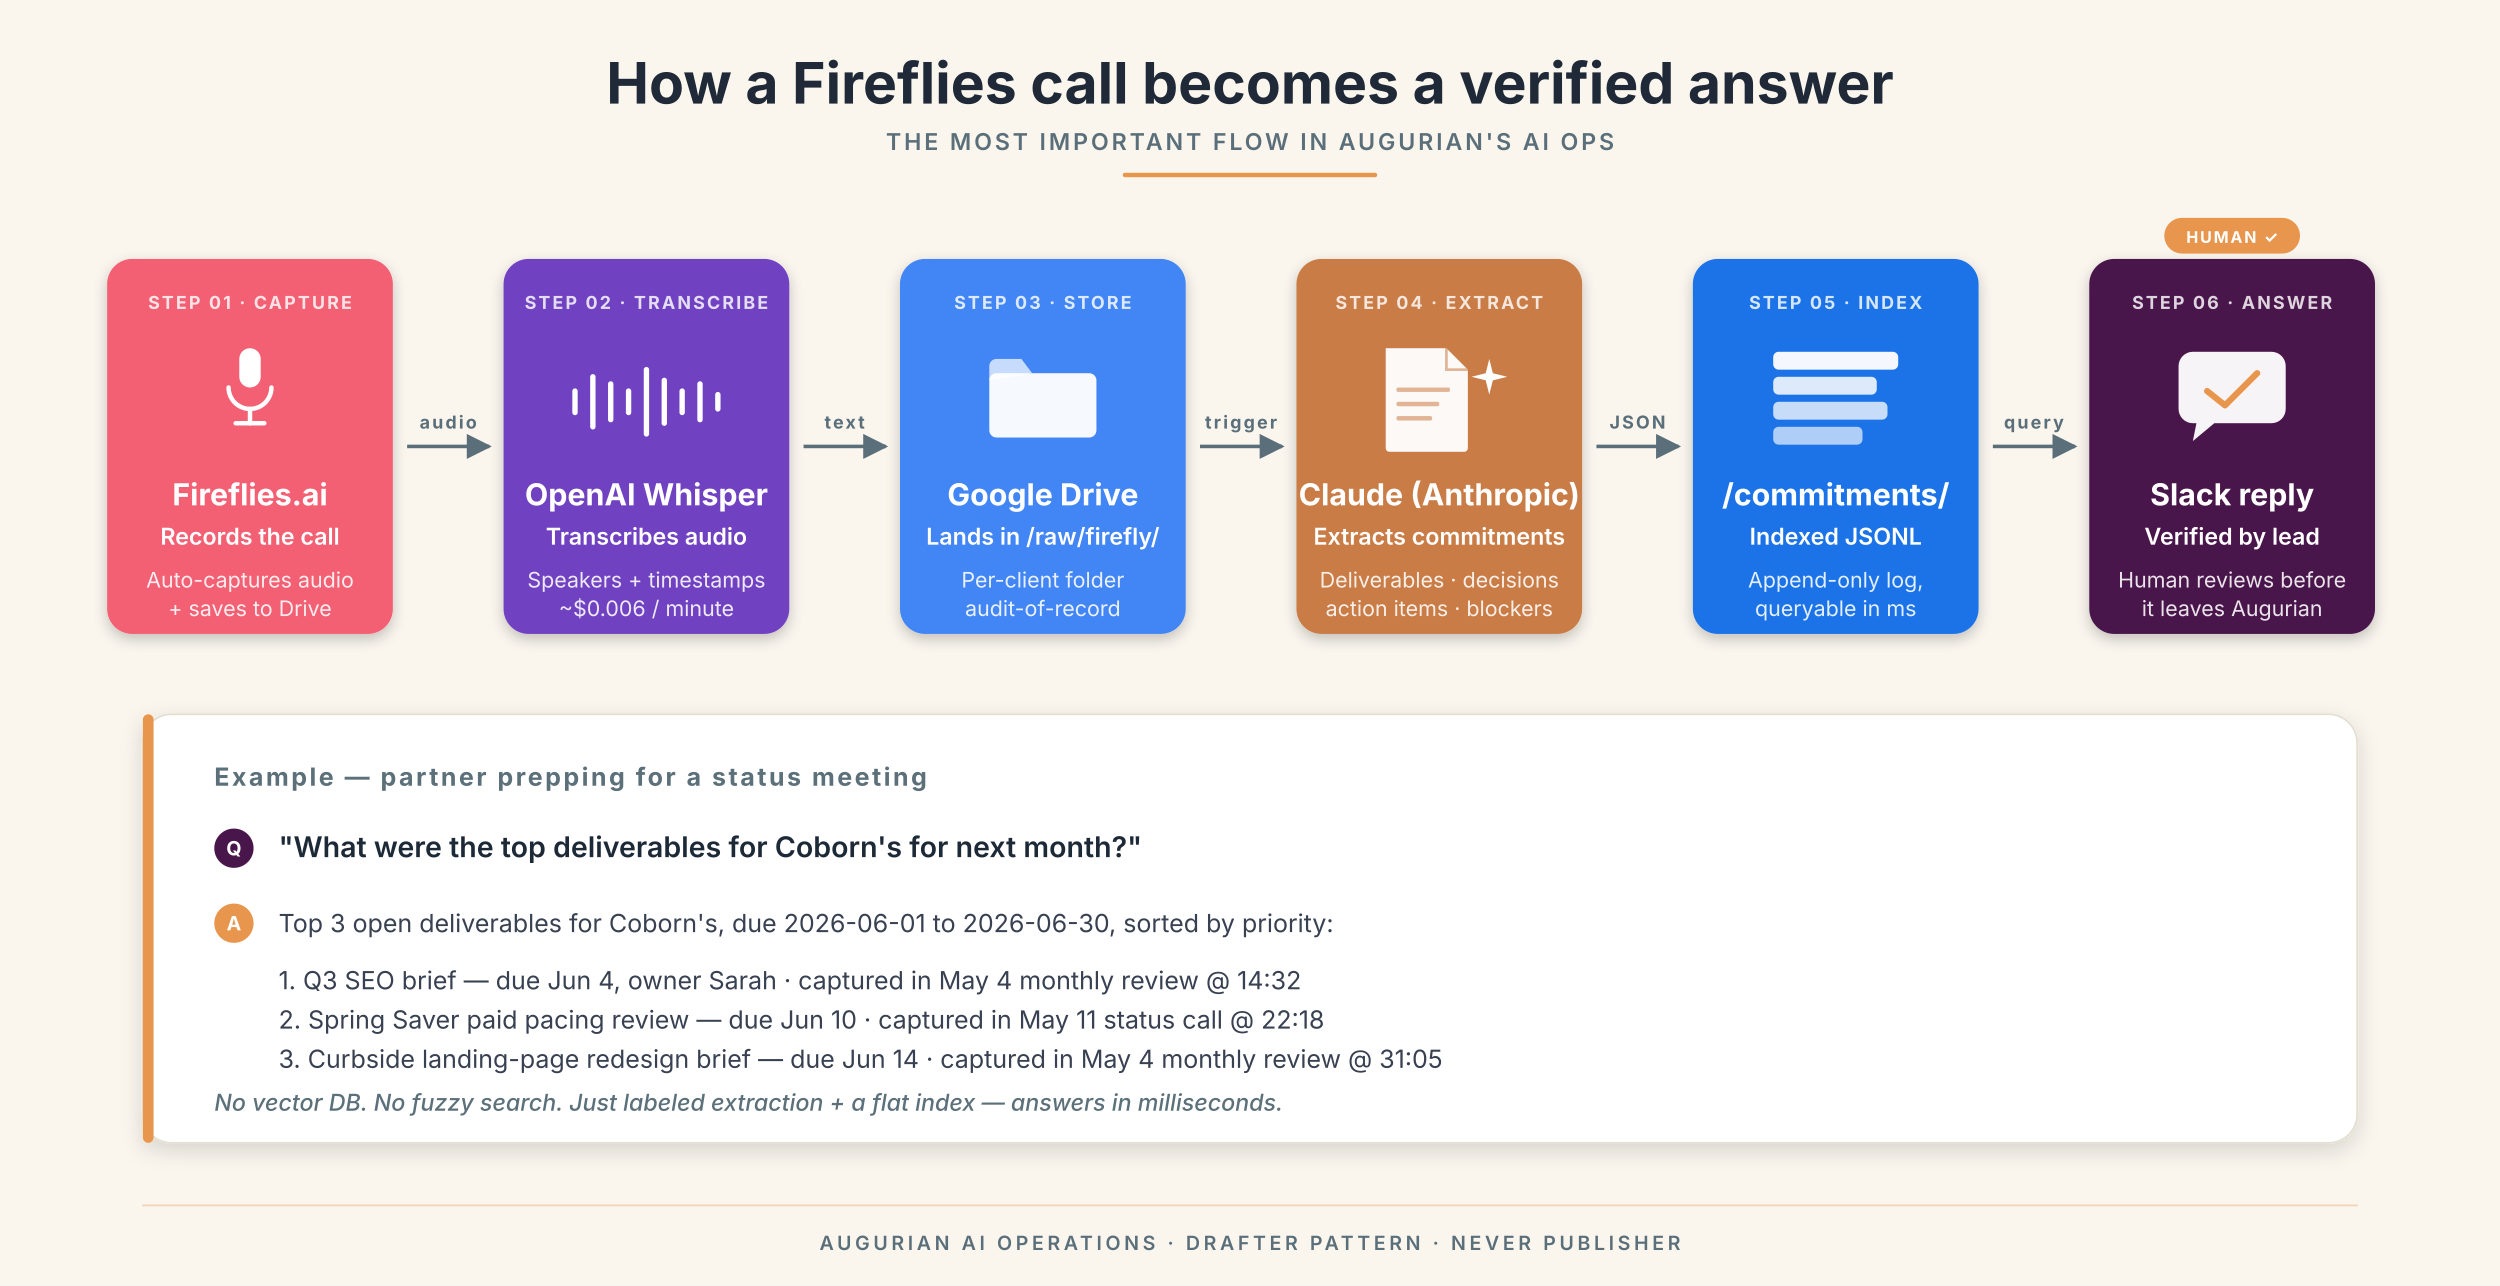
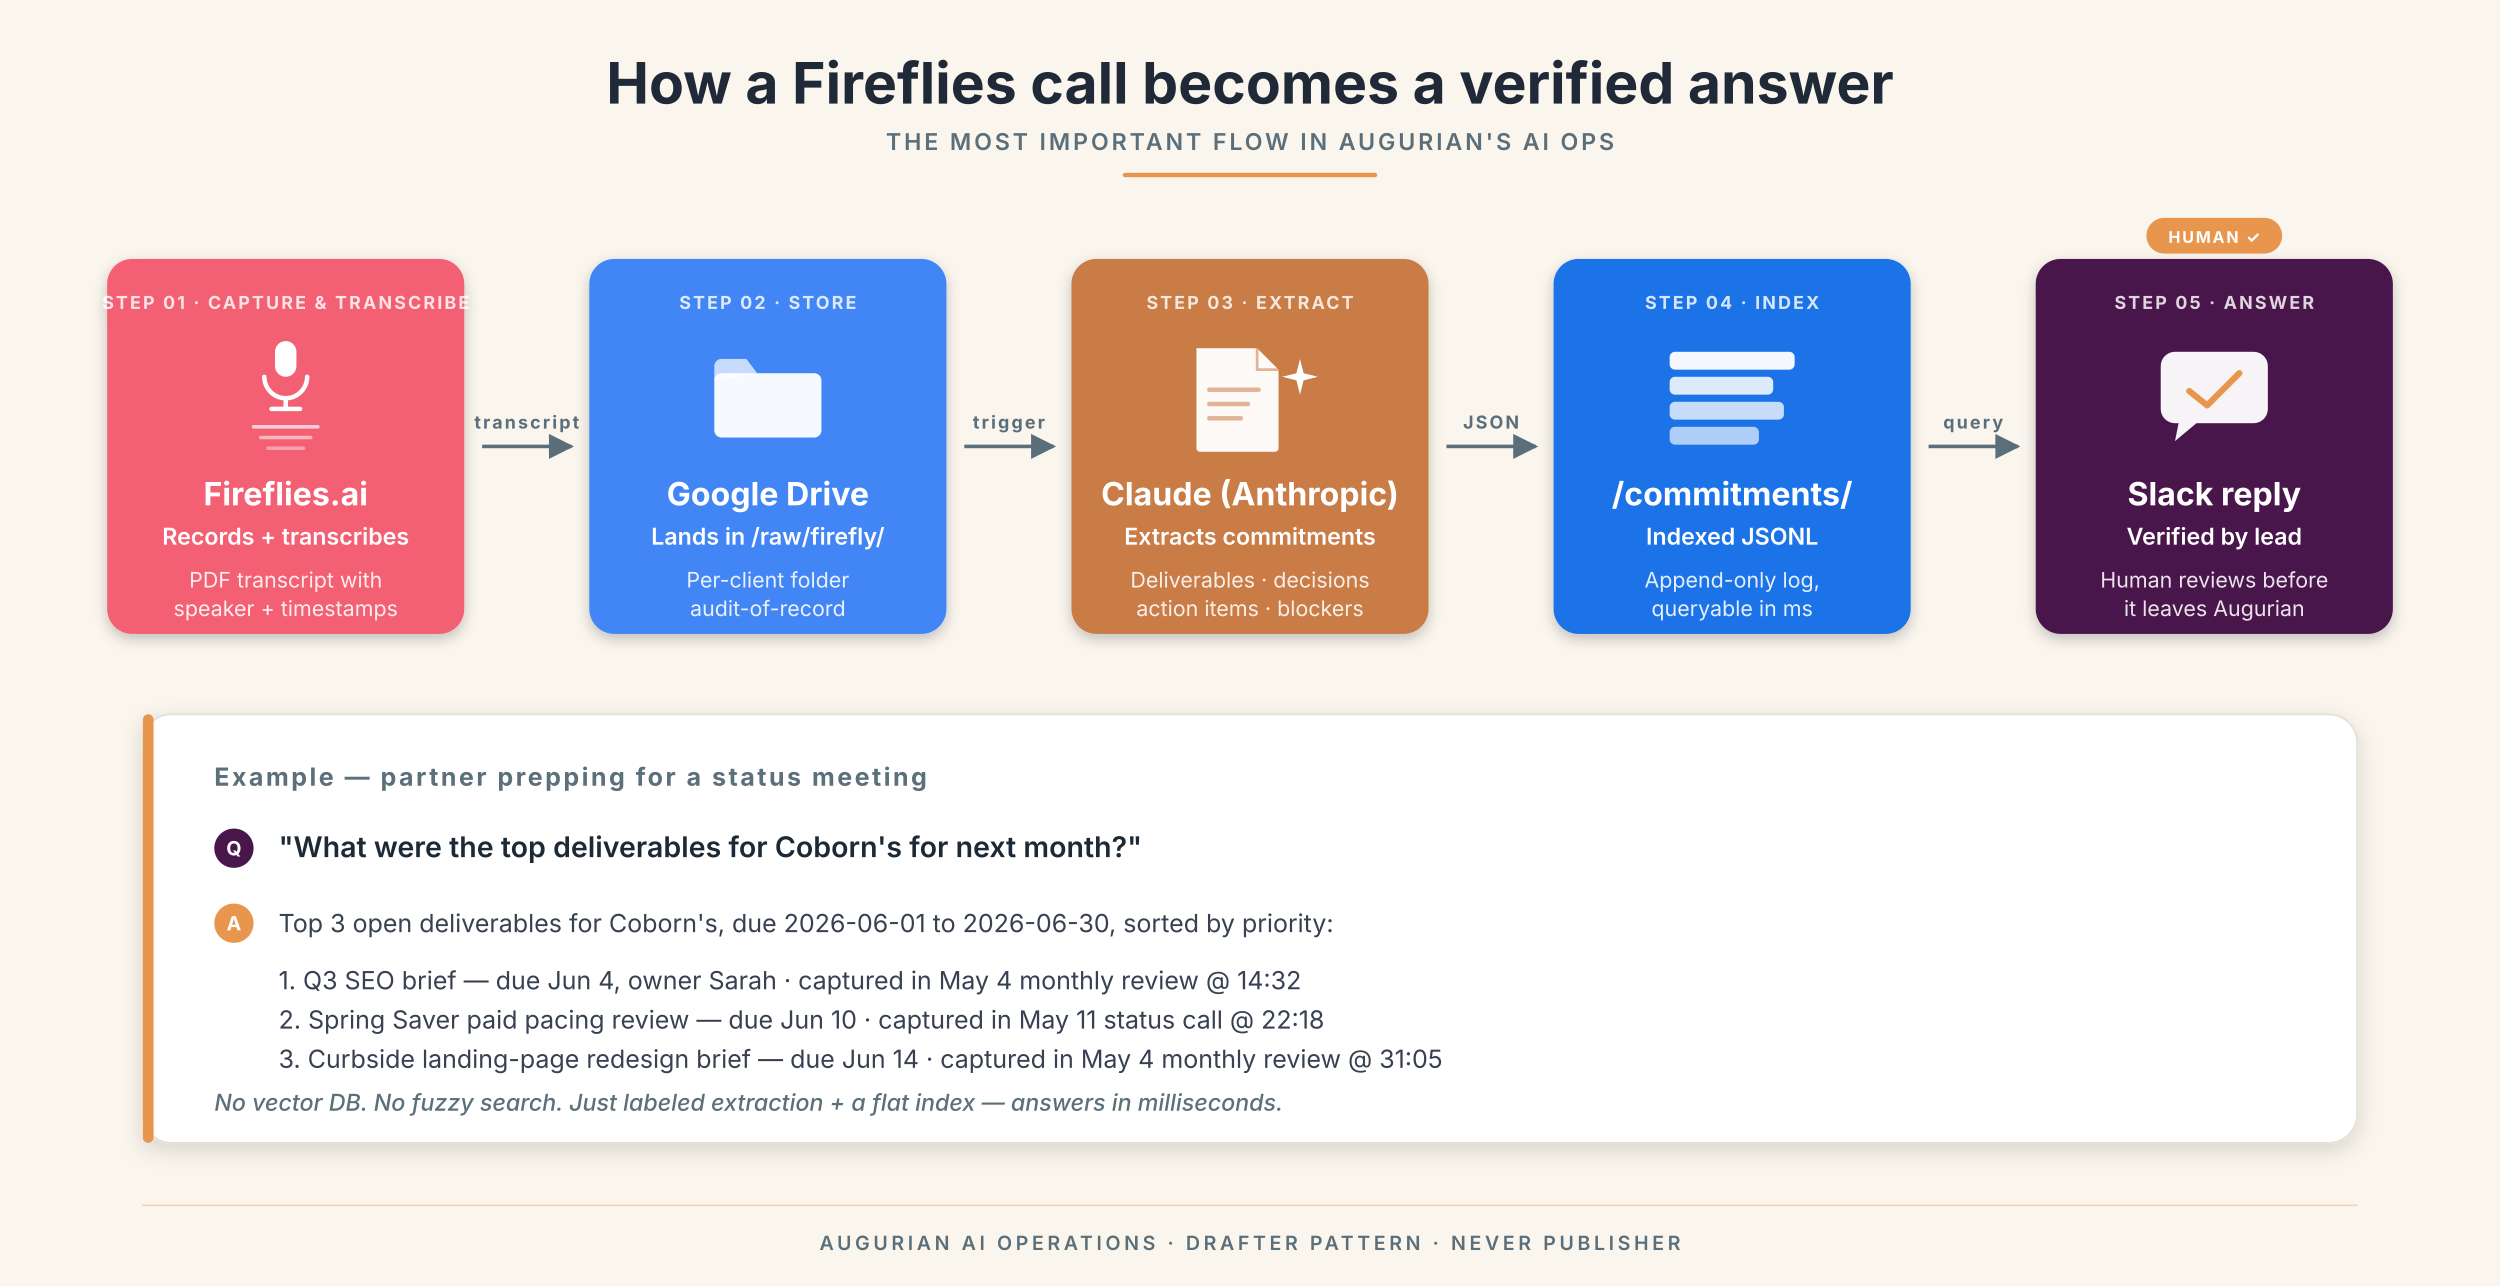
<svg xmlns="http://www.w3.org/2000/svg" viewBox="0 0 1400 720" role="img" aria-labelledby="title desc">
  <defs>
    <filter id="cardShadow" x="-20%" y="-20%" width="140%" height="140%">
      <feGaussianBlur in="SourceAlpha" stdDeviation="4" />
      <feOffset dx="0" dy="3" result="offsetblur" />
      <feComponentTransfer>
        <feFuncA type="linear" slope="0.22" />
      </feComponentTransfer>
      <feMerge>
        <feMergeNode />
        <feMergeNode in="SourceGraphic" />
      </feMerge>
    </filter>
    <filter id="panelShadow" x="-3%" y="-15%" width="106%" height="130%">
      <feGaussianBlur in="SourceAlpha" stdDeviation="6" />
      <feOffset dx="0" dy="4" result="offsetblur" />
      <feComponentTransfer>
        <feFuncA type="linear" slope="0.14" />
      </feComponentTransfer>
      <feMerge>
        <feMergeNode />
        <feMergeNode in="SourceGraphic" />
      </feMerge>
    </filter>
    <marker id="arrow" viewBox="0 0 10 10" refX="9" refY="5" markerWidth="7" markerHeight="7" orient="auto-start-reverse">
      <path d="M0,0 L10,5 L0,10 z" fill="#5B6F7A" />
    </marker>
    <style>
      .bg          { fill: #FAF6EE; }
      .panel       { fill: #FFFFFF; stroke: #E5DFD2; stroke-width: 1; }
      .title-text  { font: 700 32px -apple-system, BlinkMacSystemFont, "Segoe UI", system-ui, sans-serif; fill: #1F2937; }
      .subtitle    { font: 600 13px -apple-system, BlinkMacSystemFont, "Segoe UI", system-ui, sans-serif; fill: #5B6F7A; letter-spacing: 1.6px; }
-       .card-name   { font: 700 17px -apple-system, BlinkMacSystemFont, "Segoe UI", system-ui, sans-serif; fill: #FFFFFF; }
+       .card-name   { font: 700 18px -apple-system, BlinkMacSystemFont, "Segoe UI", system-ui, sans-serif; fill: #FFFFFF; }
      .card-action { font: 600 13px -apple-system, BlinkMacSystemFont, "Segoe UI", system-ui, sans-serif; fill: #FFFFFF; }
      .card-detail { font: 400 12px -apple-system, BlinkMacSystemFont, "Segoe UI", system-ui, sans-serif; fill: #FFFFFF; opacity: 0.88; }
      .step-num    { font: 700 10px -apple-system, BlinkMacSystemFont, "Segoe UI", system-ui, sans-serif; fill: #FFFFFF; opacity: 0.82; letter-spacing: 1.2px; }
      .arrow-label { font: 700 10px -apple-system, BlinkMacSystemFont, "Segoe UI", system-ui, sans-serif; fill: #5B6F7A; letter-spacing: 1.2px; text-transform: uppercase; }
      .callout-h   { font: 700 14px -apple-system, BlinkMacSystemFont, "Segoe UI", system-ui, sans-serif; fill: #5B6F7A; letter-spacing: 1.4px; text-transform: uppercase; }
      .callout-q   { font: 600 16px -apple-system, BlinkMacSystemFont, "Segoe UI", system-ui, sans-serif; fill: #1F2937; }
      .callout-a   { font: 400 14px -apple-system, BlinkMacSystemFont, "Segoe UI", system-ui, sans-serif; fill: #374151; }
      .callout-foot{ font: italic 500 13px -apple-system, BlinkMacSystemFont, "Segoe UI", system-ui, sans-serif; fill: #5B6F7A; }
      .qa-letter   { font: 700 11px -apple-system, BlinkMacSystemFont, "Segoe UI", system-ui, sans-serif; fill: #FFFFFF; }
      .footer      { font: 600 11px -apple-system, BlinkMacSystemFont, "Segoe UI", system-ui, sans-serif; fill: #5B6F7A; letter-spacing: 2px; }
      .badge       { font: 700 9px -apple-system, BlinkMacSystemFont, "Segoe UI", system-ui, sans-serif; fill: #FFFFFF; letter-spacing: 1px; }

      @media (prefers-color-scheme: dark) {
        .bg          { fill: #1A1612; }
        .panel       { fill: #2A2419; stroke: #3A3225; }
        .title-text  { fill: #F5F0E8; }
        .subtitle    { fill: #BFB8AA; }
        .arrow-label { fill: #BFB8AA; }
        .callout-h   { fill: #BFB8AA; }
        .callout-q   { fill: #F5F0E8; }
        .callout-a   { fill: #D6CFBF; }
        .callout-foot{ fill: #BFB8AA; }
        .footer      { fill: #BFB8AA; }
      }
    </style>
  </defs>
  <rect class="bg" width="1400" height="720" />
  <text x="700" y="58" class="title-text" text-anchor="middle">How a Fireflies call becomes a verified answer</text>
  <text x="700" y="84" class="subtitle" text-anchor="middle">THE MOST IMPORTANT FLOW IN AUGURIAN'S AI OPS</text>
  <line x1="630" y1="98" x2="770" y2="98" stroke="#E8964D" stroke-width="2.5" stroke-linecap="round" />
  <g transform="translate(60, 145)" filter="url(#cardShadow)">
-     <rect width="160" height="210" rx="14" fill="#F35F73" />
-     <text x="80" y="28" class="step-num" text-anchor="middle">STEP 01 · CAPTURE</text>
-     <g transform="translate(60, 50)">
-       <rect x="14" y="0" width="12" height="22" rx="6" fill="#FFFFFF" />
-       <path d="M8 22 a12 12 0 0 0 24 0" stroke="#FFFFFF" stroke-width="2.5" fill="none" stroke-linecap="round" />
-       <line x1="20" y1="34" x2="20" y2="42" stroke="#FFFFFF" stroke-width="2.5" stroke-linecap="round" />
-       <line x1="12" y1="42" x2="28" y2="42" stroke="#FFFFFF" stroke-width="2.5" stroke-linecap="round" />
+     <rect width="200" height="210" rx="14" fill="#F35F73" />
+     <text x="100" y="28" class="step-num" text-anchor="middle">STEP 01 · CAPTURE &amp; TRANSCRIBE</text>
+     <g transform="translate(80, 46)">
+       <rect x="14" y="0" width="12" height="20" rx="6" fill="#FFFFFF" />
+       <path d="M8 20 a12 12 0 0 0 24 0" stroke="#FFFFFF" stroke-width="2.5" fill="none" stroke-linecap="round" />
+       <line x1="20" y1="32" x2="20" y2="38" stroke="#FFFFFF" stroke-width="2.5" stroke-linecap="round" />
+       <line x1="12" y1="38" x2="28" y2="38" stroke="#FFFFFF" stroke-width="2.5" stroke-linecap="round" />
+       <line x1="2" y1="48" x2="38" y2="48" stroke="#FFFFFF" stroke-width="2" stroke-linecap="round" opacity="0.7" />
+       <line x1="6" y1="54" x2="34" y2="54" stroke="#FFFFFF" stroke-width="2" stroke-linecap="round" opacity="0.55" />
+       <line x1="10" y1="60" x2="30" y2="60" stroke="#FFFFFF" stroke-width="2" stroke-linecap="round" opacity="0.4" />
    </g>
-     <text x="80" y="138" class="card-name" text-anchor="middle">Fireflies.ai</text>
-     <text x="80" y="160" class="card-action" text-anchor="middle">Records the call</text>
-     <text x="80" y="184" class="card-detail" text-anchor="middle">Auto-captures audio</text>
-     <text x="80" y="200" class="card-detail" text-anchor="middle">+ saves to Drive</text>
+     <text x="100" y="138" class="card-name" text-anchor="middle">Fireflies.ai</text>
+     <text x="100" y="160" class="card-action" text-anchor="middle">Records + transcribes</text>
+     <text x="100" y="184" class="card-detail" text-anchor="middle">PDF transcript with</text>
+     <text x="100" y="200" class="card-detail" text-anchor="middle">speaker + timestamps</text>
  </g>
-   <text x="251" y="240" class="arrow-label" text-anchor="middle">audio</text>
-   <line x1="228" y1="250" x2="274" y2="250" stroke="#5B6F7A" stroke-width="2" marker-end="url(#arrow)" />
-   <g transform="translate(282, 145)" filter="url(#cardShadow)">
-     <rect width="160" height="210" rx="14" fill="#6F42C1" />
-     <text x="80" y="28" class="step-num" text-anchor="middle">STEP 02 · TRANSCRIBE</text>
-     <g transform="translate(35, 60)" stroke="#FFFFFF" stroke-width="3" stroke-linecap="round">
-       <line x1="5" y1="14" x2="5" y2="26" />
-       <line x1="15" y1="6" x2="15" y2="34" />
-       <line x1="25" y1="10" x2="25" y2="30" />
-       <line x1="35" y1="14" x2="35" y2="26" />
-       <line x1="45" y1="2" x2="45" y2="38" />
-       <line x1="55" y1="8" x2="55" y2="32" />
-       <line x1="65" y1="14" x2="65" y2="26" />
-       <line x1="75" y1="10" x2="75" y2="30" />
-       <line x1="85" y1="16" x2="85" y2="24" />
-     </g>
-     <text x="80" y="138" class="card-name" text-anchor="middle">OpenAI Whisper</text>
-     <text x="80" y="160" class="card-action" text-anchor="middle">Transcribes audio</text>
-     <text x="80" y="184" class="card-detail" text-anchor="middle">Speakers + timestamps</text>
-     <text x="80" y="200" class="card-detail" text-anchor="middle">~$0.006 / minute</text>
-   </g>
-   <text x="473" y="240" class="arrow-label" text-anchor="middle">text</text>
-   <line x1="450" y1="250" x2="496" y2="250" stroke="#5B6F7A" stroke-width="2" marker-end="url(#arrow)" />
-   <g transform="translate(504, 145)" filter="url(#cardShadow)">
-     <rect width="160" height="210" rx="14" fill="#4285F4" />
-     <text x="80" y="28" class="step-num" text-anchor="middle">STEP 03 · STORE</text>
-     <g transform="translate(50, 56)">
+   <text x="295" y="240" class="arrow-label" text-anchor="middle">transcript</text>
+   <line x1="270" y1="250" x2="320" y2="250" stroke="#5B6F7A" stroke-width="2" marker-end="url(#arrow)" />
+   <g transform="translate(330, 145)" filter="url(#cardShadow)">
+     <rect width="200" height="210" rx="14" fill="#4285F4" />
+     <text x="100" y="28" class="step-num" text-anchor="middle">STEP 02 · STORE</text>
+     <g transform="translate(70, 56)">
      <path d="M0 12 L0 4 a4 4 0 0 1 4 -4 L18 0 L24 8 Z" fill="#FFFFFF" opacity="0.7" />
      <rect x="0" y="8" width="60" height="36" rx="4" fill="#FFFFFF" opacity="0.95" />
    </g>
-     <text x="80" y="138" class="card-name" text-anchor="middle">Google Drive</text>
-     <text x="80" y="160" class="card-action" text-anchor="middle">Lands in /raw/firefly/</text>
-     <text x="80" y="184" class="card-detail" text-anchor="middle">Per-client folder</text>
-     <text x="80" y="200" class="card-detail" text-anchor="middle">audit-of-record</text>
+     <text x="100" y="138" class="card-name" text-anchor="middle">Google Drive</text>
+     <text x="100" y="160" class="card-action" text-anchor="middle">Lands in /raw/firefly/</text>
+     <text x="100" y="184" class="card-detail" text-anchor="middle">Per-client folder</text>
+     <text x="100" y="200" class="card-detail" text-anchor="middle">audit-of-record</text>
  </g>
-   <text x="695" y="240" class="arrow-label" text-anchor="middle">trigger</text>
-   <line x1="672" y1="250" x2="718" y2="250" stroke="#5B6F7A" stroke-width="2" marker-end="url(#arrow)" />
-   <g transform="translate(726, 145)" filter="url(#cardShadow)">
-     <rect width="160" height="210" rx="14" fill="#C97B45" />
-     <text x="80" y="28" class="step-num" text-anchor="middle">STEP 04 · EXTRACT</text>
-     <g transform="translate(50, 50)">
+   <text x="565" y="240" class="arrow-label" text-anchor="middle">trigger</text>
+   <line x1="540" y1="250" x2="590" y2="250" stroke="#5B6F7A" stroke-width="2" marker-end="url(#arrow)" />
+   <g transform="translate(600, 145)" filter="url(#cardShadow)">
+     <rect width="200" height="210" rx="14" fill="#C97B45" />
+     <text x="100" y="28" class="step-num" text-anchor="middle">STEP 03 · EXTRACT</text>
+     <g transform="translate(70, 50)">
      <path d="M0 0 L34 0 L46 12 L46 56 a2 2 0 0 1 -2 2 L2 58 a2 2 0 0 1 -2 -2 Z" fill="#FFFFFF" opacity="0.95" />
      <path d="M34 0 L34 12 L46 12" fill="none" stroke="#C97B45" stroke-width="1.5" opacity="0.55" />
      <rect x="6" y="22" width="30" height="2.5" rx="1" fill="#C97B45" opacity="0.55" />
      <rect x="6" y="30" width="24" height="2.5" rx="1" fill="#C97B45" opacity="0.55" />
      <rect x="6" y="38" width="20" height="2.5" rx="1" fill="#C97B45" opacity="0.55" />
      <path d="M58 6 L60 14 L68 16 L60 18 L58 26 L56 18 L48 16 L56 14 Z" fill="#FFFFFF" />
    </g>
-     <text x="80" y="138" class="card-name" text-anchor="middle">Claude (Anthropic)</text>
-     <text x="80" y="160" class="card-action" text-anchor="middle">Extracts commitments</text>
-     <text x="80" y="184" class="card-detail" text-anchor="middle">Deliverables · decisions</text>
-     <text x="80" y="200" class="card-detail" text-anchor="middle">action items · blockers</text>
+     <text x="100" y="138" class="card-name" text-anchor="middle">Claude (Anthropic)</text>
+     <text x="100" y="160" class="card-action" text-anchor="middle">Extracts commitments</text>
+     <text x="100" y="184" class="card-detail" text-anchor="middle">Deliverables · decisions</text>
+     <text x="100" y="200" class="card-detail" text-anchor="middle">action items · blockers</text>
  </g>
-   <text x="917" y="240" class="arrow-label" text-anchor="middle">JSON</text>
-   <line x1="894" y1="250" x2="940" y2="250" stroke="#5B6F7A" stroke-width="2" marker-end="url(#arrow)" />
-   <g transform="translate(948, 145)" filter="url(#cardShadow)">
-     <rect width="160" height="210" rx="14" fill="#1A73E8" />
-     <text x="80" y="28" class="step-num" text-anchor="middle">STEP 05 · INDEX</text>
-     <g transform="translate(45, 52)">
+   <text x="835" y="240" class="arrow-label" text-anchor="middle">JSON</text>
+   <line x1="810" y1="250" x2="860" y2="250" stroke="#5B6F7A" stroke-width="2" marker-end="url(#arrow)" />
+   <g transform="translate(870, 145)" filter="url(#cardShadow)">
+     <rect width="200" height="210" rx="14" fill="#1A73E8" />
+     <text x="100" y="28" class="step-num" text-anchor="middle">STEP 04 · INDEX</text>
+     <g transform="translate(65, 52)">
      <rect x="0" y="0" width="70" height="10" rx="3" fill="#FFFFFF" opacity="0.95" />
      <rect x="0" y="14" width="58" height="10" rx="3" fill="#FFFFFF" opacity="0.85" />
      <rect x="0" y="28" width="64" height="10" rx="3" fill="#FFFFFF" opacity="0.75" />
      <rect x="0" y="42" width="50" height="10" rx="3" fill="#FFFFFF" opacity="0.65" />
    </g>
-     <text x="80" y="138" class="card-name" text-anchor="middle">/commitments/</text>
-     <text x="80" y="160" class="card-action" text-anchor="middle">Indexed JSONL</text>
-     <text x="80" y="184" class="card-detail" text-anchor="middle">Append-only log,</text>
-     <text x="80" y="200" class="card-detail" text-anchor="middle">queryable in ms</text>
+     <text x="100" y="138" class="card-name" text-anchor="middle">/commitments/</text>
+     <text x="100" y="160" class="card-action" text-anchor="middle">Indexed JSONL</text>
+     <text x="100" y="184" class="card-detail" text-anchor="middle">Append-only log,</text>
+     <text x="100" y="200" class="card-detail" text-anchor="middle">queryable in ms</text>
  </g>
-   <text x="1139" y="240" class="arrow-label" text-anchor="middle">query</text>
-   <line x1="1116" y1="250" x2="1162" y2="250" stroke="#5B6F7A" stroke-width="2" marker-end="url(#arrow)" />
-   <g transform="translate(1170, 145)" filter="url(#cardShadow)">
-     <rect width="160" height="210" rx="14" fill="#4A154B" />
-     <text x="80" y="28" class="step-num" text-anchor="middle">STEP 06 · ANSWER</text>
-     <g transform="translate(50, 52)">
+   <text x="1105" y="240" class="arrow-label" text-anchor="middle">query</text>
+   <line x1="1080" y1="250" x2="1130" y2="250" stroke="#5B6F7A" stroke-width="2" marker-end="url(#arrow)" />
+   <g transform="translate(1140, 145)" filter="url(#cardShadow)">
+     <rect width="200" height="210" rx="14" fill="#4A154B" />
+     <text x="100" y="28" class="step-num" text-anchor="middle">STEP 05 · ANSWER</text>
+     <g transform="translate(70, 52)">
      <path d="M0 8 a8 8 0 0 1 8 -8 L52 0 a8 8 0 0 1 8 8 L60 32 a8 8 0 0 1 -8 8 L20 40 L8 50 L10 40 L8 40 a8 8 0 0 1 -8 -8 Z" fill="#FFFFFF" opacity="0.95" />
      <path d="M16 22 L26 30 L44 12" stroke="#E8964D" stroke-width="3.5" fill="none" stroke-linecap="round" stroke-linejoin="round" />
    </g>
-     <text x="80" y="138" class="card-name" text-anchor="middle">Slack reply</text>
-     <text x="80" y="160" class="card-action" text-anchor="middle">Verified by lead</text>
-     <text x="80" y="184" class="card-detail" text-anchor="middle">Human reviews before</text>
-     <text x="80" y="200" class="card-detail" text-anchor="middle">it leaves Augurian</text>
+     <text x="100" y="138" class="card-name" text-anchor="middle">Slack reply</text>
+     <text x="100" y="160" class="card-action" text-anchor="middle">Verified by lead</text>
+     <text x="100" y="184" class="card-detail" text-anchor="middle">Human reviews before</text>
+     <text x="100" y="200" class="card-detail" text-anchor="middle">it leaves Augurian</text>
  </g>
-   <g transform="translate(1250, 122)">
+   <g transform="translate(1240, 122)">
    <rect x="-38" y="0" width="76" height="20" rx="10" fill="#E8964D" />
    <text x="0" y="14" class="badge" text-anchor="middle">HUMAN ✓</text>
  </g>
  <g transform="translate(80, 400)" filter="url(#panelShadow)">
    <rect class="panel" width="1240" height="240" rx="16" />
    <rect x="0" y="0" width="6" height="240" rx="3" fill="#E8964D" />
    <text x="40" y="40" class="callout-h">Example — partner prepping for a status meeting</text>
    <g transform="translate(40, 64)">
      <rect width="22" height="22" rx="11" fill="#4A154B" />
      <text x="11" y="15" class="qa-letter" text-anchor="middle">Q</text>
      <text x="36" y="16" class="callout-q">"What were the top deliverables for Coborn's for next month?"</text>
    </g>
    <g transform="translate(40, 106)">
      <rect width="22" height="22" rx="11" fill="#E8964D" />
      <text x="11" y="15" class="qa-letter" text-anchor="middle">A</text>
      <text x="36" y="16" class="callout-a">Top 3 open deliverables for Coborn's, due 2026-06-01 to 2026-06-30, sorted by priority:</text>
    </g>
    <text x="76" y="154" class="callout-a">1.  Q3 SEO brief — due Jun 4, owner Sarah · captured in May 4 monthly review @ 14:32</text>
    <text x="76" y="176" class="callout-a">2.  Spring Saver paid pacing review — due Jun 10 · captured in May 11 status call @ 22:18</text>
    <text x="76" y="198" class="callout-a">3.  Curbside landing-page redesign brief — due Jun 14 · captured in May 4 monthly review @ 31:05</text>
    <text x="40" y="222" class="callout-foot">No vector DB. No fuzzy search. Just labeled extraction + a flat index — answers in milliseconds.</text>
  </g>
  <line x1="80" y1="675" x2="1320" y2="675" stroke="#E8964D" stroke-width="1" stroke-linecap="round" opacity="0.35" />
  <text x="700" y="700" class="footer" text-anchor="middle">AUGURIAN AI OPERATIONS · DRAFTER PATTERN · NEVER PUBLISHER</text>
</svg>
